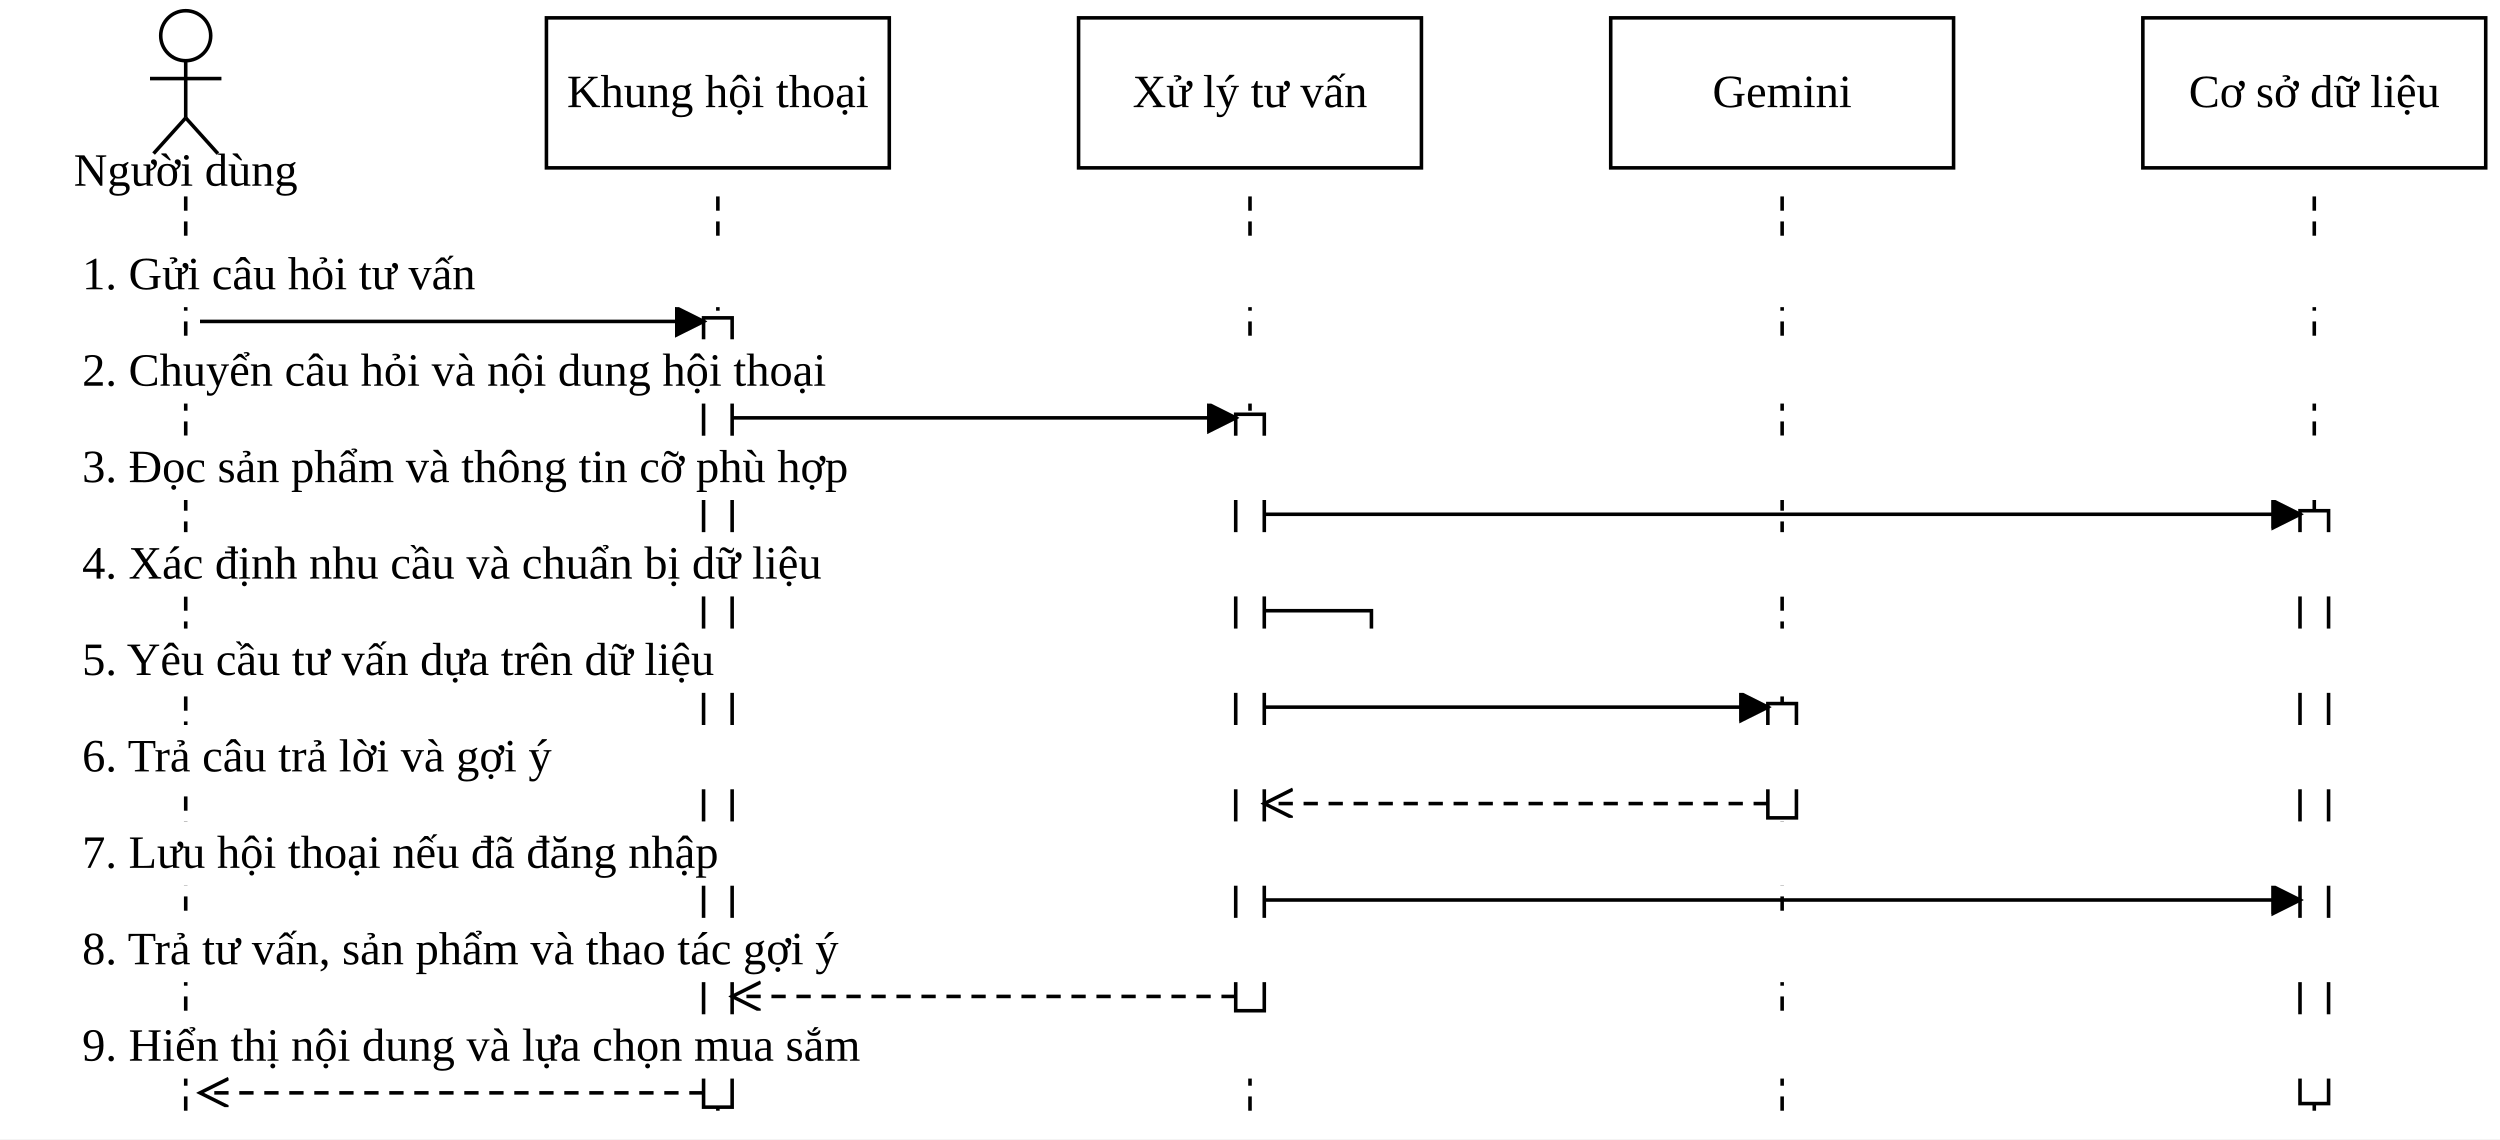
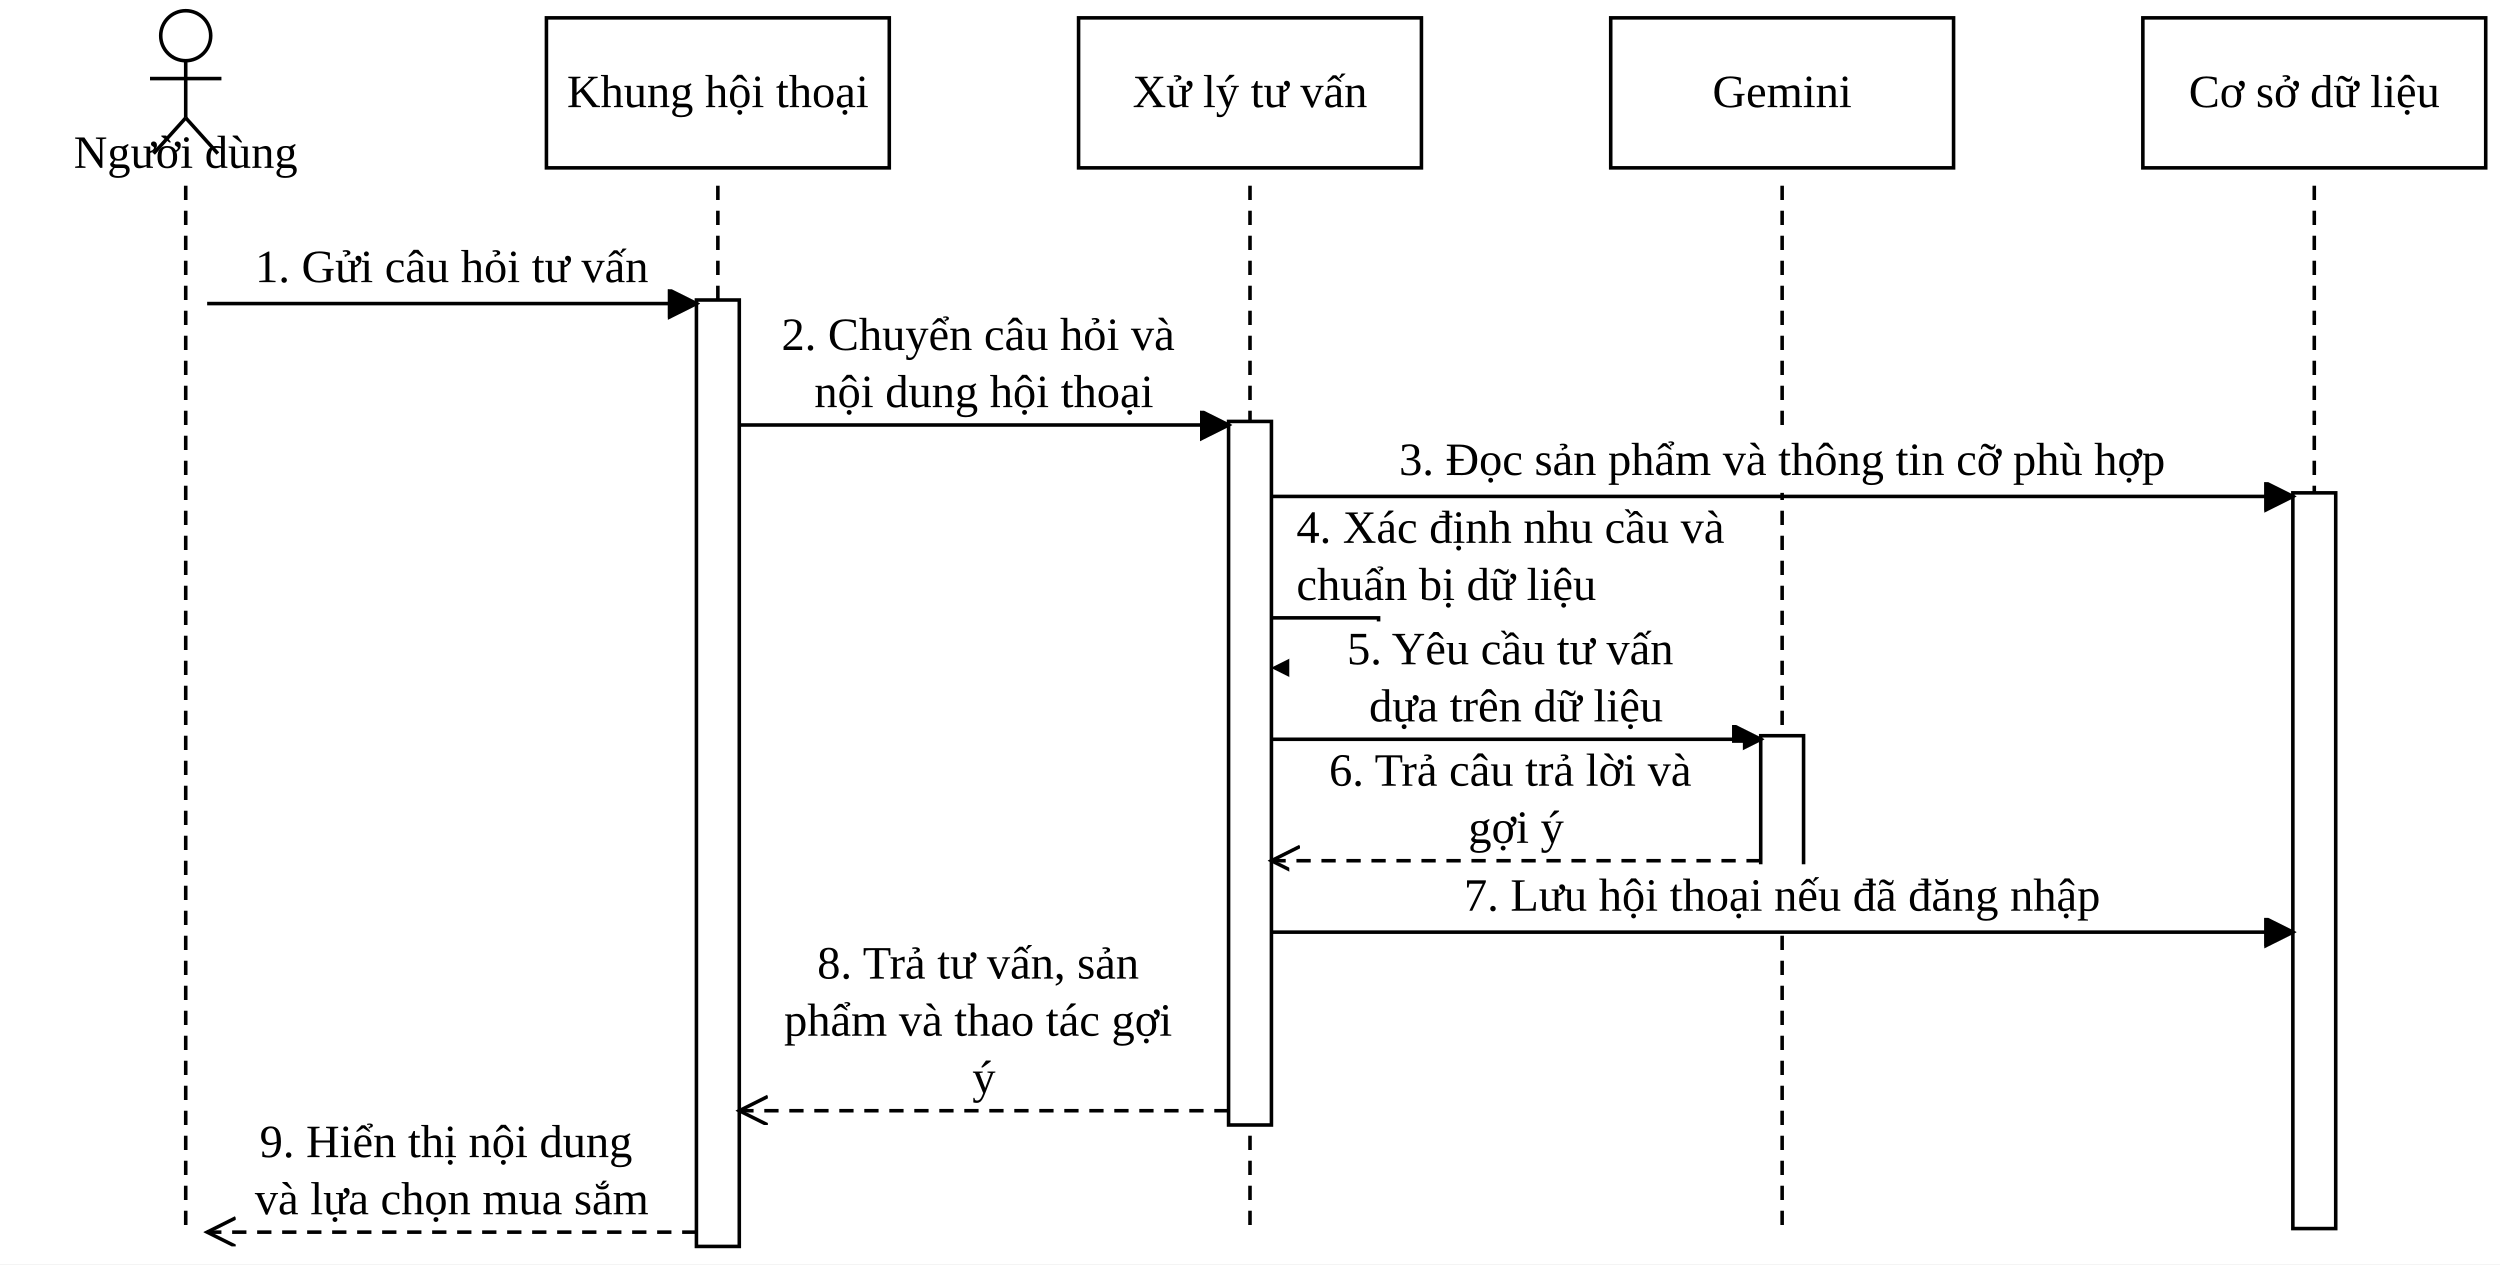
- <svg xmlns="http://www.w3.org/2000/svg" width="700" height="319" viewBox="0 0 700 319">
+ <svg xmlns="http://www.w3.org/2000/svg" width="700" height="354" viewBox="0 0 700 354">
  <rect width="100%" height="100%" fill="white" />
  <defs>
    <marker id="filled" viewBox="0 0 9 9" refX="8" refY="4" markerWidth="9" markerHeight="9" orient="auto" markerUnits="userSpaceOnUse">
      <path d="M 0 0 L 8 4 L 0 8 Z" fill="black" stroke="black" stroke-width="1.0" />
    </marker>
    <marker id="open" viewBox="0 0 9 9" refX="8" refY="4" markerWidth="9" markerHeight="9" orient="auto" markerUnits="userSpaceOnUse">
      <path d="M 0 0 L 8 4 L 0 8" fill="none" stroke="black" stroke-width="1.0" />
    </marker>
    <marker id="triangle" viewBox="0 0 9 9" refX="8" refY="4" markerWidth="9" markerHeight="9" orient="auto" markerUnits="userSpaceOnUse">
      <path d="M 0 0 L 8 4 L 0 8 Z" fill="white" stroke="black" stroke-width="1.0" />
    </marker>
  </defs>
-   <polyline stroke="black" stroke-width="1.0" fill="none" stroke-dasharray="4 3" points="52.0,55 52.0,311" />
-   <polyline stroke="black" stroke-width="1.0" fill="none" stroke-dasharray="4 3" points="201.0,55 201.0,311" />
-   <polyline stroke="black" stroke-width="1.0" fill="none" stroke-dasharray="4 3" points="350.0,55 350.0,311" />
-   <polyline stroke="black" stroke-width="1.0" fill="none" stroke-dasharray="4 3" points="499.0,55 499.0,311" />
-   <polyline stroke="black" stroke-width="1.0" fill="none" stroke-dasharray="4 3" points="648.0,55 648.0,311" />
-   <rect stroke="black" stroke-width="1.0" fill="white" x="495.0" y="197" width="8" height="32" />
-   <rect stroke="black" stroke-width="1.0" fill="white" x="346.0" y="116" width="8" height="167" />
-   <rect stroke="black" stroke-width="1.0" fill="white" x="197.0" y="89" width="8" height="221" />
-   <rect stroke="black" stroke-width="1.0" fill="white" x="644.0" y="143" width="8" height="166" />
-   <rect x="18" y="68" width="664" height="18" fill="white" />
-   <text x="23" y="81.0" text-anchor="start" font-family="Times New Roman" font-size="13" font-weight="normal" font-style="normal" fill="black">
-     <tspan x="23" dy="0">1. Gửi câu hỏi tư vấn</tspan>
+   <polyline stroke="black" stroke-width="1.0" fill="none" stroke-dasharray="4 3" points="52.0,52 52.0,346" />
+   <polyline stroke="black" stroke-width="1.0" fill="none" stroke-dasharray="4 3" points="201.0,52 201.0,346" />
+   <polyline stroke="black" stroke-width="1.0" fill="none" stroke-dasharray="4 3" points="350.0,52 350.0,346" />
+   <polyline stroke="black" stroke-width="1.0" fill="none" stroke-dasharray="4 3" points="499.0,52 499.0,346" />
+   <polyline stroke="black" stroke-width="1.0" fill="none" stroke-dasharray="4 3" points="648.0,52 648.0,346" />
+   <rect stroke="black" stroke-width="1.0" fill="white" x="493.0" y="206" width="12" height="39" />
+   <rect stroke="black" stroke-width="1.0" fill="white" x="344.0" y="118" width="12" height="197" />
+   <rect stroke="black" stroke-width="1.0" fill="white" x="195.0" y="84" width="12" height="265" />
+   <rect stroke="black" stroke-width="1.0" fill="white" x="642.0" y="138" width="12" height="206" />
+   <rect x="63.0" y="66" width="127.0" height="18" fill="white" />
+   <text x="126.5" y="79.0" text-anchor="middle" font-family="Times New Roman" font-size="13" font-weight="normal" font-style="normal" fill="black">
+     <tspan x="126.5" dy="0">1. Gửi câu hỏi tư vấn</tspan>
  </text>
-   <polyline stroke="black" stroke-width="1.0" fill="none" points="56.0,90 197.0,90" marker-end="url(#filled)" />
-   <rect x="18" y="95" width="664" height="18" fill="white" />
-   <text x="23" y="108.0" text-anchor="start" font-family="Times New Roman" font-size="13" font-weight="normal" font-style="normal" fill="black">
-     <tspan x="23" dy="0">2. Chuyển câu hỏi và nội dung hội thoại</tspan>
+   <polyline stroke="black" stroke-width="1.0" fill="none" points="58.0,85 195.0,85" marker-end="url(#filled)" />
+   <rect x="212.0" y="86" width="127.0" height="32" fill="white" />
+   <text x="275.5" y="98.0" text-anchor="middle" font-family="Times New Roman" font-size="13" font-weight="normal" font-style="normal" fill="black">
+     <tspan x="275.5" dy="0">2. Chuyển câu hỏi và</tspan>
+     <tspan x="275.5" dy="16">nội dung hội thoại</tspan>
  </text>
-   <polyline stroke="black" stroke-width="1.0" fill="none" points="205.0,117 346.0,117" marker-end="url(#filled)" />
-   <rect x="18" y="122" width="664" height="18" fill="white" />
-   <text x="23" y="135.0" text-anchor="start" font-family="Times New Roman" font-size="13" font-weight="normal" font-style="normal" fill="black">
-     <tspan x="23" dy="0">3. Đọc sản phẩm và thông tin cỡ phù hợp</tspan>
+   <polyline stroke="black" stroke-width="1.0" fill="none" points="207.0,119 344.0,119" marker-end="url(#filled)" />
+   <rect x="361.0" y="120" width="276.0" height="18" fill="white" />
+   <text x="499.0" y="133.0" text-anchor="middle" font-family="Times New Roman" font-size="13" font-weight="normal" font-style="normal" fill="black">
+     <tspan x="499.0" dy="0">3. Đọc sản phẩm và thông tin cỡ phù hợp</tspan>
  </text>
-   <polyline stroke="black" stroke-width="1.0" fill="none" points="354.0,144 644.0,144" marker-end="url(#filled)" />
-   <rect x="18" y="149" width="664" height="18" fill="white" />
-   <text x="23" y="162.0" text-anchor="start" font-family="Times New Roman" font-size="13" font-weight="normal" font-style="normal" fill="black">
-     <tspan x="23" dy="0">4. Xác định nhu cầu và chuẩn bị dữ liệu</tspan>
+   <polyline stroke="black" stroke-width="1.0" fill="none" points="356.0,139 642.0,139" marker-end="url(#filled)" />
+   <rect x="358.0" y="140" width="136" height="32" fill="white" />
+   <text x="363.0" y="152.0" text-anchor="start" font-family="Times New Roman" font-size="13" font-weight="normal" font-style="normal" fill="black">
+     <tspan x="363.0" dy="0">4. Xác định nhu cầu và</tspan>
+     <tspan x="363.0" dy="16">chuẩn bị dữ liệu</tspan>
  </text>
-   <polyline stroke="black" stroke-width="1.0" fill="none" points="354.0,171 384.0,171 384.0,183 355.0,183" marker-end="url(#filled)" />
-   <rect x="18" y="176" width="664" height="18" fill="white" />
-   <text x="23" y="189.0" text-anchor="start" font-family="Times New Roman" font-size="13" font-weight="normal" font-style="normal" fill="black">
-     <tspan x="23" dy="0">5. Yêu cầu tư vấn dựa trên dữ liệu</tspan>
+   <polyline stroke="black" stroke-width="1.0" fill="none" points="356.0,173 386.0,173 386.0,187 357.0,187" marker-end="url(#filled)" />
+   <rect x="361.0" y="174" width="127.0" height="32" fill="white" />
+   <text x="424.5" y="186.0" text-anchor="middle" font-family="Times New Roman" font-size="13" font-weight="normal" font-style="normal" fill="black">
+     <tspan x="424.5" dy="0">5. Yêu cầu tư vấn</tspan>
+     <tspan x="424.5" dy="16">dựa trên dữ liệu</tspan>
  </text>
-   <polyline stroke="black" stroke-width="1.0" fill="none" points="354.0,198 495.0,198" marker-end="url(#filled)" />
-   <rect x="18" y="203" width="664" height="18" fill="white" />
-   <text x="23" y="216.0" text-anchor="start" font-family="Times New Roman" font-size="13" font-weight="normal" font-style="normal" fill="black">
-     <tspan x="23" dy="0">6. Trả câu trả lời và gợi ý</tspan>
+   <polyline stroke="black" stroke-width="1.0" fill="none" points="356.0,207 493.0,207" marker-end="url(#filled)" />
+   <rect x="361.0" y="208" width="127.0" height="32" fill="white" />
+   <text x="424.5" y="220.0" text-anchor="middle" font-family="Times New Roman" font-size="13" font-weight="normal" font-style="normal" fill="black">
+     <tspan x="424.5" dy="0">6. Trả câu trả lời và</tspan>
+     <tspan x="424.5" dy="16">gợi ý</tspan>
  </text>
-   <polyline stroke="black" stroke-width="1.0" fill="none" stroke-dasharray="4 3" points="495.0,225 354.0,225" marker-end="url(#open)" />
-   <rect x="18" y="230" width="664" height="18" fill="white" />
-   <text x="23" y="243.0" text-anchor="start" font-family="Times New Roman" font-size="13" font-weight="normal" font-style="normal" fill="black">
-     <tspan x="23" dy="0">7. Lưu hội thoại nếu đã đăng nhập</tspan>
+   <polyline stroke="black" stroke-width="1.0" fill="none" stroke-dasharray="4 3" points="493.0,241 356.0,241" marker-end="url(#open)" />
+   <rect x="361.0" y="242" width="276.0" height="18" fill="white" />
+   <text x="499.0" y="255.0" text-anchor="middle" font-family="Times New Roman" font-size="13" font-weight="normal" font-style="normal" fill="black">
+     <tspan x="499.0" dy="0">7. Lưu hội thoại nếu đã đăng nhập</tspan>
  </text>
-   <polyline stroke="black" stroke-width="1.0" fill="none" points="354.0,252 644.0,252" marker-end="url(#filled)" />
-   <rect x="18" y="257" width="664" height="18" fill="white" />
-   <text x="23" y="270.0" text-anchor="start" font-family="Times New Roman" font-size="13" font-weight="normal" font-style="normal" fill="black">
-     <tspan x="23" dy="0">8. Trả tư vấn, sản phẩm và thao tác gợi ý</tspan>
+   <polyline stroke="black" stroke-width="1.0" fill="none" points="356.0,261 642.0,261" marker-end="url(#filled)" />
+   <rect x="212.0" y="262" width="127.0" height="48" fill="white" />
+   <text x="275.5" y="274.0" text-anchor="middle" font-family="Times New Roman" font-size="13" font-weight="normal" font-style="normal" fill="black">
+     <tspan x="275.5" dy="0">8. Trả tư vấn, sản</tspan>
+     <tspan x="275.5" dy="16">phẩm và thao tác gợi</tspan>
+     <tspan x="275.5" dy="16">ý</tspan>
  </text>
-   <polyline stroke="black" stroke-width="1.0" fill="none" stroke-dasharray="4 3" points="346.0,279 205.0,279" marker-end="url(#open)" />
-   <rect x="18" y="284" width="664" height="18" fill="white" />
-   <text x="23" y="297.0" text-anchor="start" font-family="Times New Roman" font-size="13" font-weight="normal" font-style="normal" fill="black">
-     <tspan x="23" dy="0">9. Hiển thị nội dung và lựa chọn mua sắm</tspan>
+   <polyline stroke="black" stroke-width="1.0" fill="none" stroke-dasharray="4 3" points="344.0,311 207.0,311" marker-end="url(#open)" />
+   <rect x="63.0" y="312" width="127.0" height="32" fill="white" />
+   <text x="126.5" y="324.0" text-anchor="middle" font-family="Times New Roman" font-size="13" font-weight="normal" font-style="normal" fill="black">
+     <tspan x="126.5" dy="0">9. Hiển thị nội dung</tspan>
+     <tspan x="126.5" dy="16">và lựa chọn mua sắm</tspan>
  </text>
-   <polyline stroke="black" stroke-width="1.0" fill="none" stroke-dasharray="4 3" points="197.0,306 56.0,306" marker-end="url(#open)" />
+   <polyline stroke="black" stroke-width="1.0" fill="none" stroke-dasharray="4 3" points="195.0,345 58.0,345" marker-end="url(#open)" />
  <ellipse stroke="black" stroke-width="1.0" fill="white" cx="52.0" cy="10.0" rx="7.0" ry="7.0" />
  <polyline stroke="black" stroke-width="1.0" fill="none" points="52.0,17 52.0,33" />
  <polyline stroke="black" stroke-width="1.0" fill="none" points="42.0,22 62.0,22" />
  <polyline stroke="black" stroke-width="1.0" fill="none" points="52.0,33 43.0,43" />
  <polyline stroke="black" stroke-width="1.0" fill="none" points="52.0,33 61.0,43" />
-   <text x="52.0" y="52.0" text-anchor="middle" font-family="Times New Roman" font-size="13" font-weight="normal" font-style="normal" fill="black">
+   <text x="52.0" y="47.0" text-anchor="middle" font-family="Times New Roman" font-size="13" font-weight="normal" font-style="normal" fill="black">
    <tspan x="52.0" dy="0">Người dùng</tspan>
  </text>
  <rect stroke="black" stroke-width="1.0" fill="white" x="153.0" y="5" width="96" height="42" />
  <text x="201.0" y="30.0" text-anchor="middle" font-family="Times New Roman" font-size="13" font-weight="normal" font-style="normal" fill="black">
    <tspan x="201.0" dy="0">Khung hội thoại</tspan>
  </text>
  <rect stroke="black" stroke-width="1.0" fill="white" x="302.0" y="5" width="96" height="42" />
  <text x="350.0" y="30.0" text-anchor="middle" font-family="Times New Roman" font-size="13" font-weight="normal" font-style="normal" fill="black">
    <tspan x="350.0" dy="0">Xử lý tư vấn</tspan>
  </text>
  <rect stroke="black" stroke-width="1.0" fill="white" x="451.0" y="5" width="96" height="42" />
  <text x="499.0" y="30.0" text-anchor="middle" font-family="Times New Roman" font-size="13" font-weight="normal" font-style="normal" fill="black">
    <tspan x="499.0" dy="0">Gemini</tspan>
  </text>
  <rect stroke="black" stroke-width="1.0" fill="white" x="600.0" y="5" width="96" height="42" />
  <text x="648.0" y="30.0" text-anchor="middle" font-family="Times New Roman" font-size="13" font-weight="normal" font-style="normal" fill="black">
    <tspan x="648.0" dy="0">Cơ sở dữ liệu</tspan>
  </text>
</svg>
